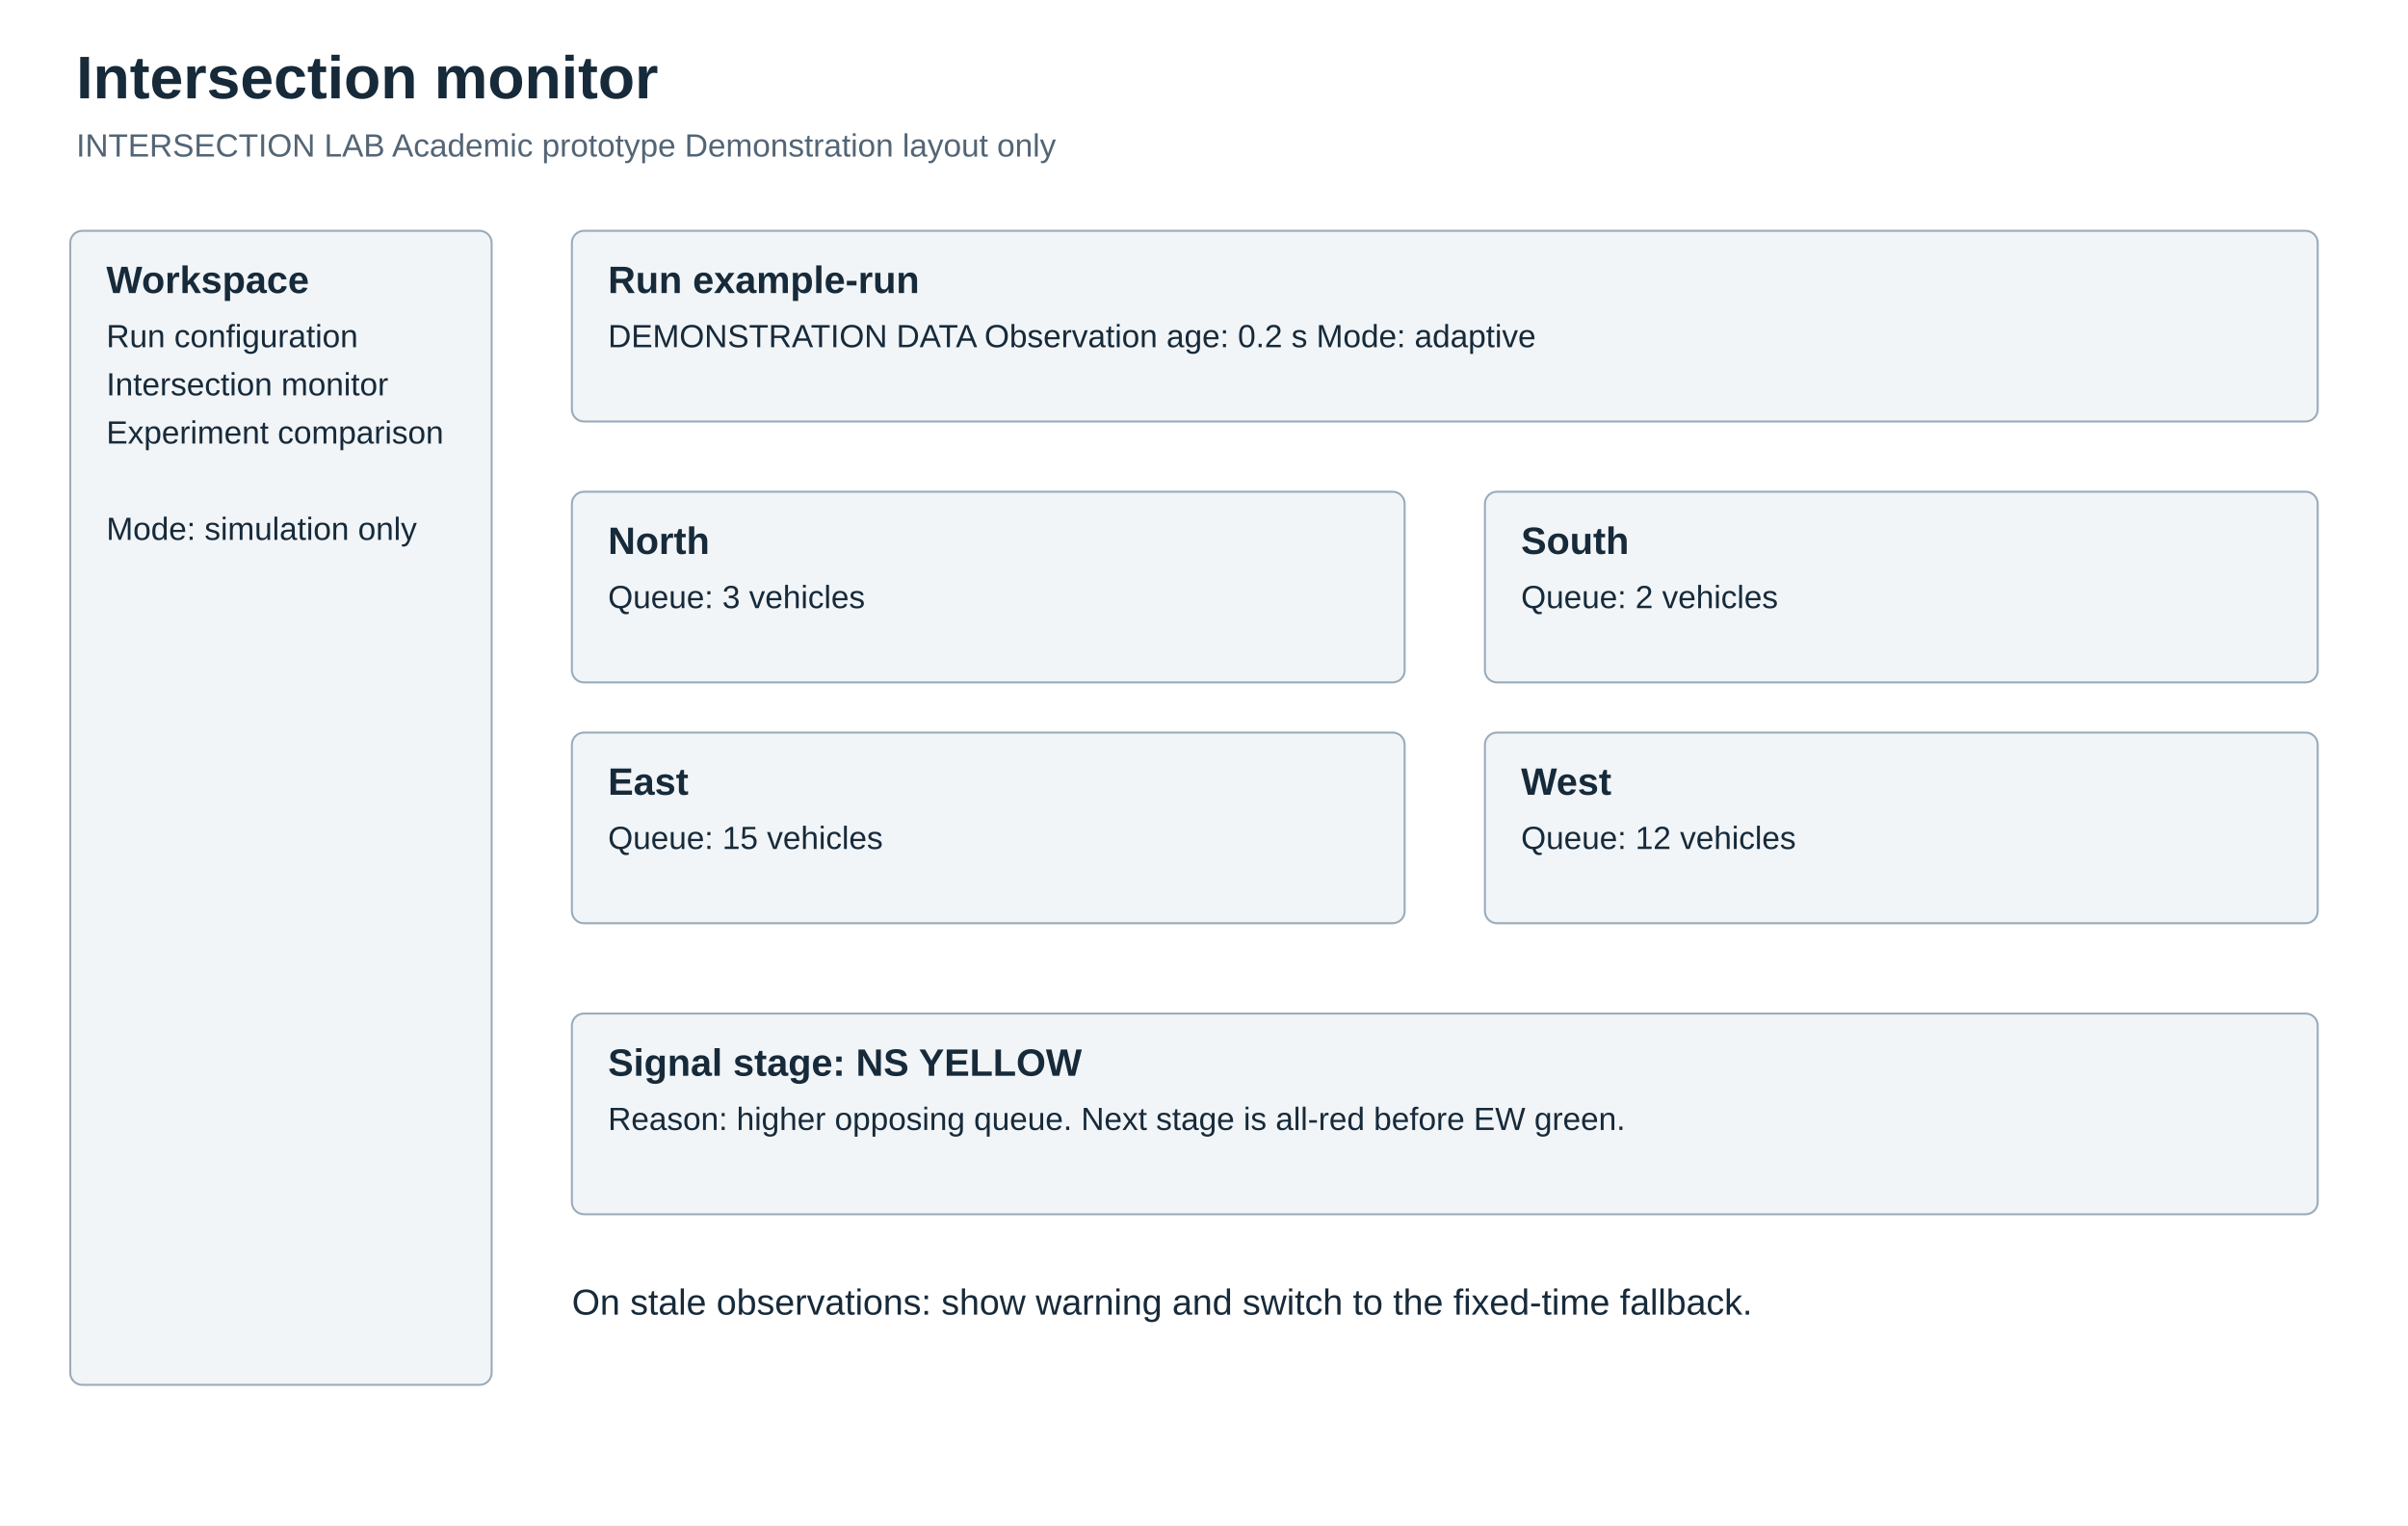
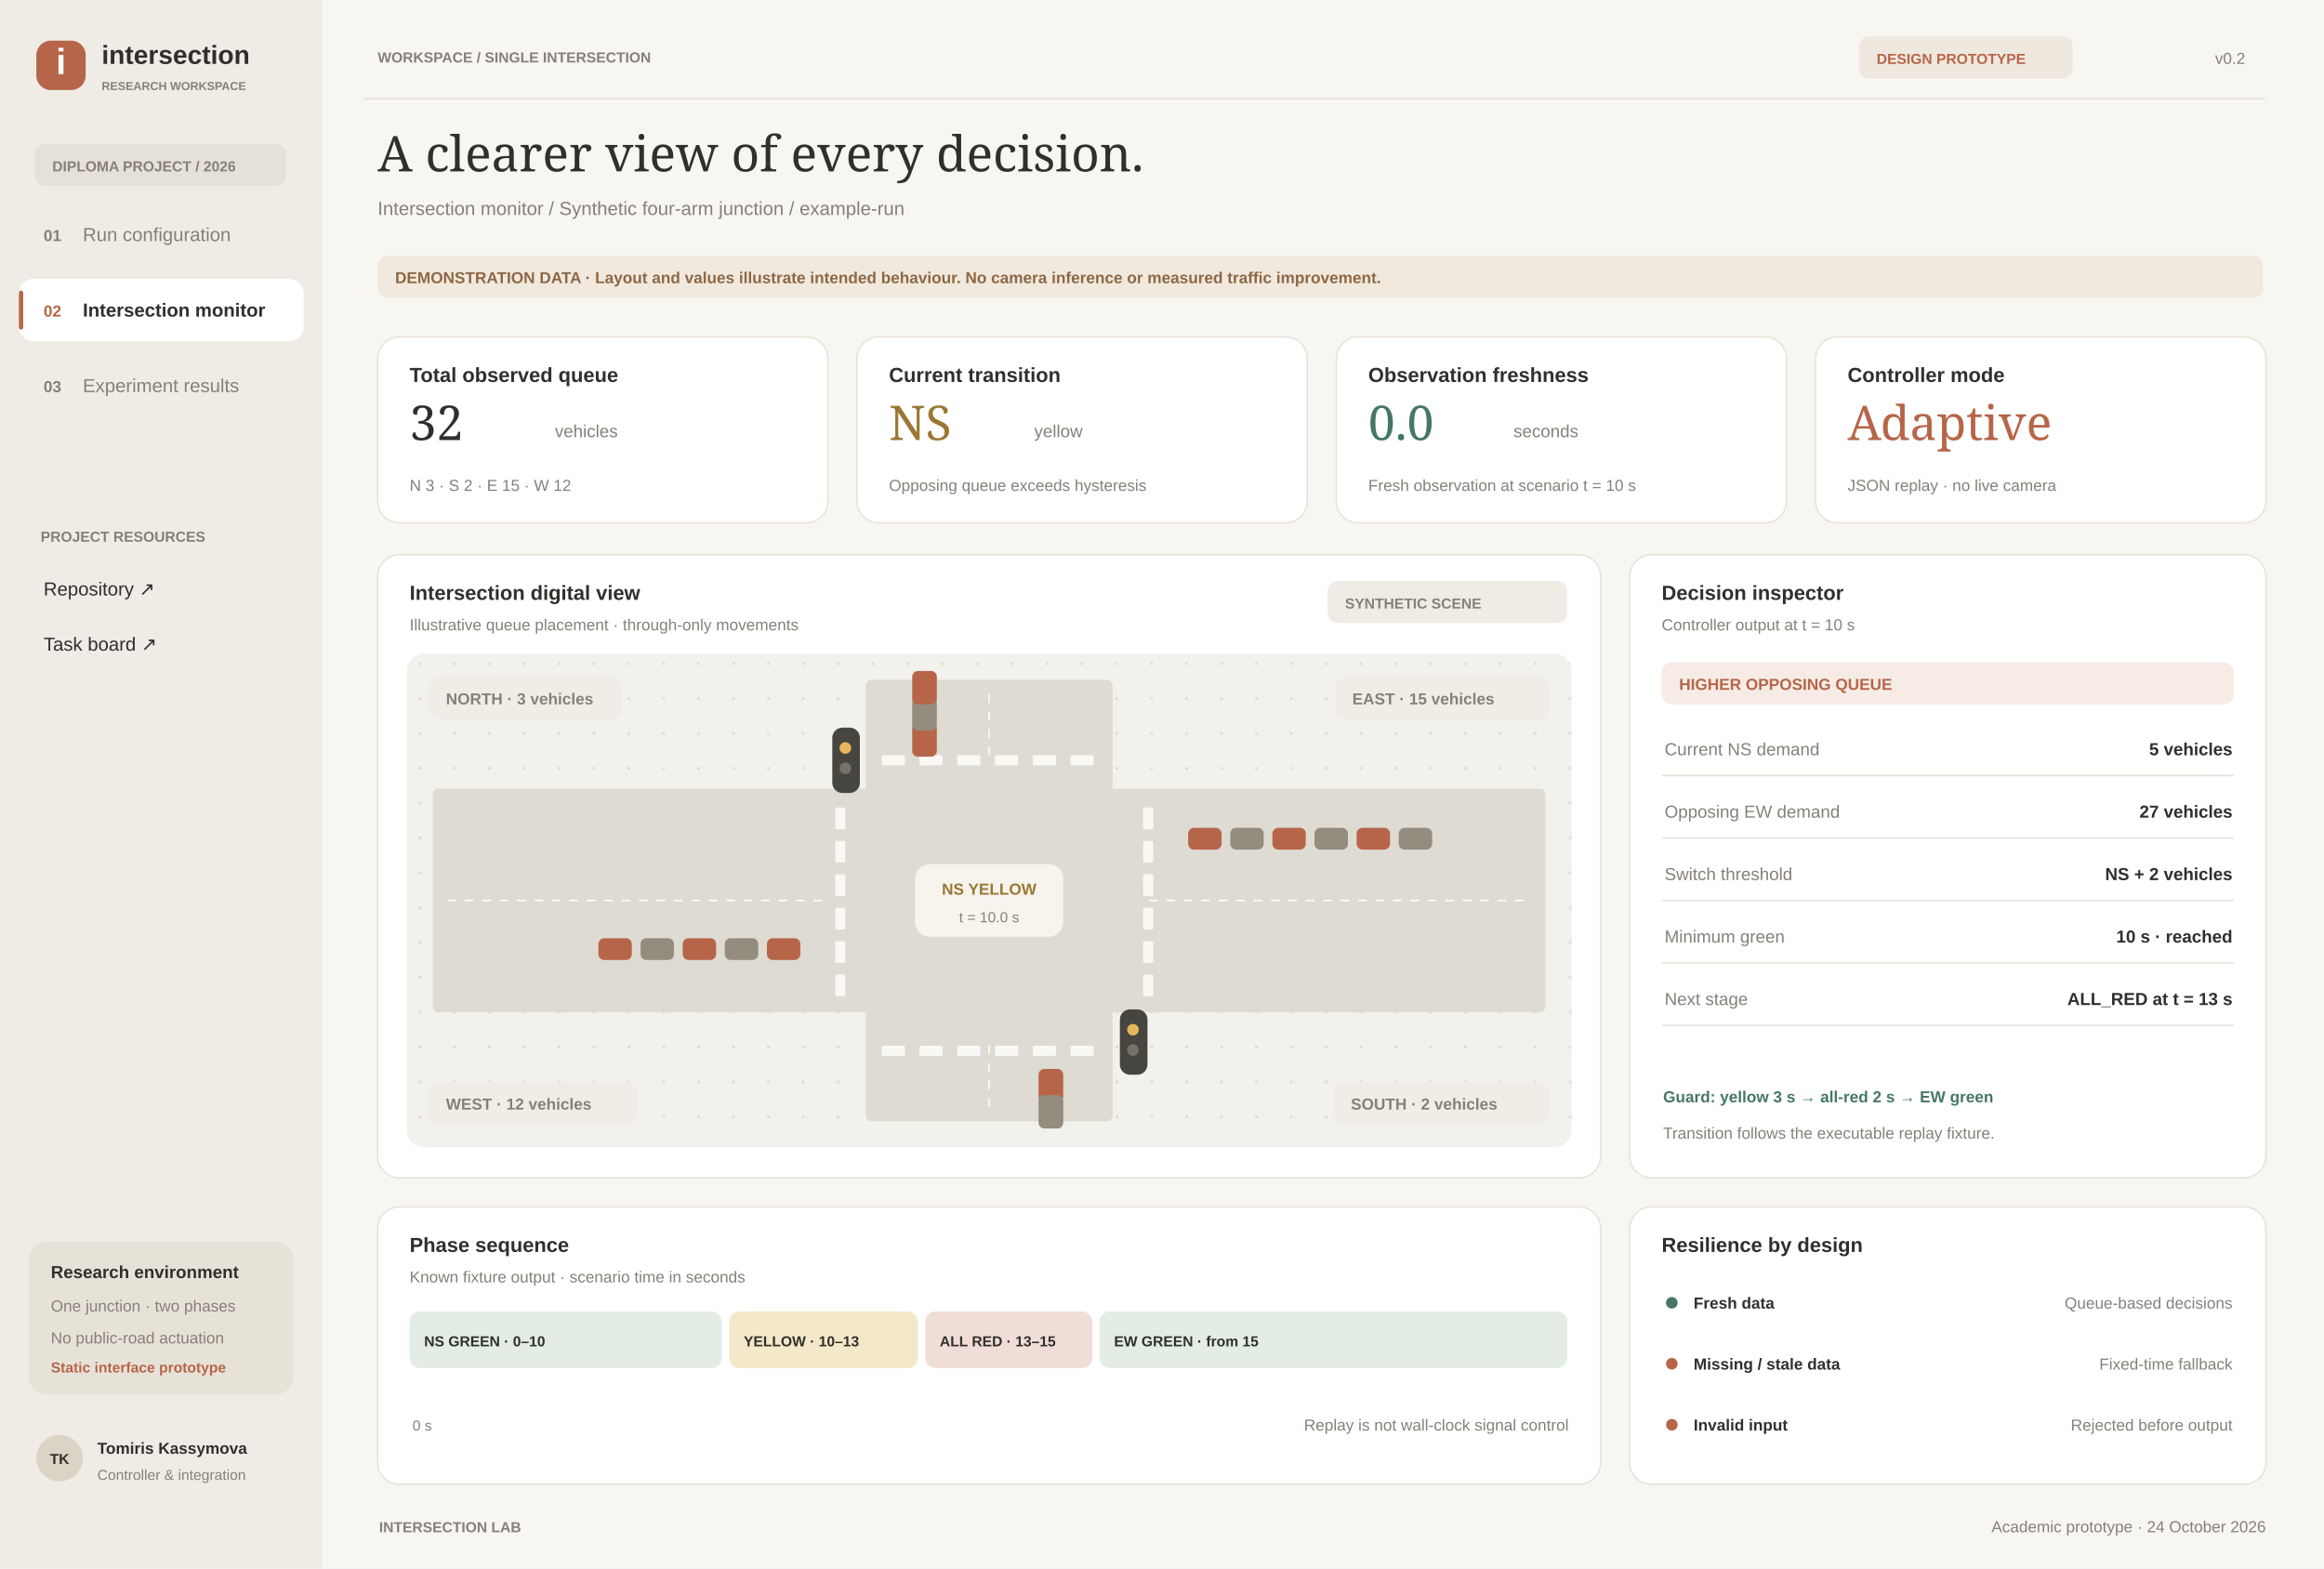
- <svg xmlns="http://www.w3.org/2000/svg" width="1200" height="760" viewBox="0 0 1200 760">
+ <svg xmlns="http://www.w3.org/2000/svg" width="1600" height="1080" viewBox="0 0 1600 1080" style="max-width:100%;height:auto;display:block">
  <defs>
-     <marker id="arrow" markerWidth="10" markerHeight="10" refX="9" refY="3" orient="auto">
-       <path d="M0,0 L0,6 L9,3 z" fill="#526475" />
-     </marker>
+     <pattern id="grid" width="24" height="24" patternUnits="userSpaceOnUse">
+       <circle cx="1" cy="1" r="1" fill="#DDD8CE" />
+     </pattern>
  </defs>
-   <rect width="100%" height="100%" fill="white" />
-   <text x="38" y="49" font-family="Arial,sans-serif" font-size="30" fill="#172a3a" font-weight="bold" text-anchor="start">Intersection monitor</text>
-   <text x="38" y="78" font-family="Arial,sans-serif" font-size="16" fill="#536575" font-weight="normal" text-anchor="start">INTERSECTION LAB     Academic prototype     Demonstration layout only</text>
-   <rect x="35" y="115" width="210" height="575" rx="6" fill="#f1f5f8" stroke="#9aabb9" />
-   <text x="53" y="146" font-family="Arial,sans-serif" font-size="19" fill="#172a3a" font-weight="bold" text-anchor="start">Workspace</text>
-   <text x="53" y="173" font-family="Arial,sans-serif" font-size="16" fill="#172a3a" font-weight="normal" text-anchor="start">Run configuration</text>
-   <text x="53" y="197" font-family="Arial,sans-serif" font-size="16" fill="#172a3a" font-weight="normal" text-anchor="start">Intersection monitor</text>
-   <text x="53" y="221" font-family="Arial,sans-serif" font-size="16" fill="#172a3a" font-weight="normal" text-anchor="start">Experiment comparison</text>
-   <text x="53" y="245" font-family="Arial,sans-serif" font-size="16" fill="#172a3a" font-weight="normal" text-anchor="start" />
-   <text x="53" y="269" font-family="Arial,sans-serif" font-size="16" fill="#172a3a" font-weight="normal" text-anchor="start">Mode: simulation only</text>
-   <rect x="285" y="115" width="870" height="95" rx="6" fill="#f1f5f8" stroke="#9aabb9" />
-   <text x="303" y="146" font-family="Arial,sans-serif" font-size="19" fill="#172a3a" font-weight="bold" text-anchor="start">Run example-run</text>
-   <text x="303" y="173" font-family="Arial,sans-serif" font-size="16" fill="#172a3a" font-weight="normal" text-anchor="start">DEMONSTRATION DATA      Observation age: 0.2 s      Mode: adaptive</text>
-   <rect x="285" y="245" width="415" height="95" rx="6" fill="#f1f5f8" stroke="#9aabb9" />
-   <text x="303" y="276" font-family="Arial,sans-serif" font-size="19" fill="#172a3a" font-weight="bold" text-anchor="start">North</text>
-   <text x="303" y="303" font-family="Arial,sans-serif" font-size="16" fill="#172a3a" font-weight="normal" text-anchor="start">Queue: 3 vehicles</text>
-   <rect x="740" y="245" width="415" height="95" rx="6" fill="#f1f5f8" stroke="#9aabb9" />
-   <text x="758" y="276" font-family="Arial,sans-serif" font-size="19" fill="#172a3a" font-weight="bold" text-anchor="start">South</text>
-   <text x="758" y="303" font-family="Arial,sans-serif" font-size="16" fill="#172a3a" font-weight="normal" text-anchor="start">Queue: 2 vehicles</text>
-   <rect x="285" y="365" width="415" height="95" rx="6" fill="#f1f5f8" stroke="#9aabb9" />
-   <text x="303" y="396" font-family="Arial,sans-serif" font-size="19" fill="#172a3a" font-weight="bold" text-anchor="start">East</text>
-   <text x="303" y="423" font-family="Arial,sans-serif" font-size="16" fill="#172a3a" font-weight="normal" text-anchor="start">Queue: 15 vehicles</text>
-   <rect x="740" y="365" width="415" height="95" rx="6" fill="#f1f5f8" stroke="#9aabb9" />
-   <text x="758" y="396" font-family="Arial,sans-serif" font-size="19" fill="#172a3a" font-weight="bold" text-anchor="start">West</text>
-   <text x="758" y="423" font-family="Arial,sans-serif" font-size="16" fill="#172a3a" font-weight="normal" text-anchor="start">Queue: 12 vehicles</text>
-   <rect x="285" y="505" width="870" height="100" rx="6" fill="#f1f5f8" stroke="#9aabb9" />
-   <text x="303" y="536" font-family="Arial,sans-serif" font-size="19" fill="#172a3a" font-weight="bold" text-anchor="start">Signal stage: NS YELLOW</text>
-   <text x="303" y="563" font-family="Arial,sans-serif" font-size="16" fill="#172a3a" font-weight="normal" text-anchor="start">Reason: higher opposing queue. Next stage is all-red before EW green.</text>
-   <text x="285" y="655" font-family="Arial,sans-serif" font-size="18" fill="#172a3a" font-weight="normal" text-anchor="start">On stale observations: show warning and switch to the fixed-time fallback.</text>
+   <rect x="0" y="0" width="1600" height="1080" rx="0" fill="#F8F6F1" />
+   <rect x="0" y="0" width="222" height="1080" rx="0" fill="#EFECE5" />
+   <rect x="25" y="28" width="34" height="34" rx="10" fill="#B76549" />
+   <text x="42" y="51" font-family="Arial,sans-serif" font-size="25" fill="#FFFFFF" font-weight="600" text-anchor="middle">i</text>
+   <text x="70" y="44" font-family="Arial,sans-serif" font-size="18" fill="#302F2B" font-weight="600" text-anchor="start">intersection</text>
+   <text x="70" y="62" font-family="Arial,sans-serif" font-size="8" fill="#858078" font-weight="600" text-anchor="start">RESEARCH WORKSPACE</text>
+   <rect x="24" y="99" width="173" height="29" rx="7" fill="#E6E1D8" />
+   <text x="36" y="118" font-family="Arial,sans-serif" font-size="10" fill="#858078" font-weight="600" text-anchor="start">DIPLOMA PROJECT  /  2026</text>
+   <a href="01-configuration.svg">
+     <text x="30" y="166" font-family="Arial,sans-serif" font-size="11" fill="#858078" font-weight="600" text-anchor="start">01</text>
+     <text x="57" y="166" font-family="Arial,sans-serif" font-size="13" fill="#858078" font-weight="400" text-anchor="start">Run configuration</text>
+   </a>
+   <a href="02-monitor.svg">
+     <rect x="13" y="192" width="196" height="43" rx="10" fill="#FFFFFF" />
+     <rect x="13" y="200" width="3" height="27" rx="2" fill="#B76549" />
+     <text x="30" y="218" font-family="Arial,sans-serif" font-size="11" fill="#B76549" font-weight="600" text-anchor="start">02</text>
+     <text x="57" y="218" font-family="Arial,sans-serif" font-size="13" fill="#302F2B" font-weight="600" text-anchor="start">Intersection monitor</text>
+   </a>
+   <a href="03-comparison.svg">
+     <text x="30" y="270" font-family="Arial,sans-serif" font-size="11" fill="#858078" font-weight="600" text-anchor="start">03</text>
+     <text x="57" y="270" font-family="Arial,sans-serif" font-size="13" fill="#858078" font-weight="400" text-anchor="start">Experiment results</text>
+   </a>
+   <text x="28" y="373" font-family="Arial,sans-serif" font-size="10" fill="#858078" font-weight="600" text-anchor="start">PROJECT RESOURCES</text>
+   <a href="https://github.com/Tompi-dev/intelligent-intersection-management" target="_blank">
+     <text x="30" y="410" font-family="Arial,sans-serif" font-size="13" fill="#302F2B" font-weight="400" text-anchor="start">Repository ↗</text>
+   </a>
+   <a href="https://tomiris.youtrack.cloud/projects/IIM/issues" target="_blank">
+     <text x="30" y="448" font-family="Arial,sans-serif" font-size="13" fill="#302F2B" font-weight="400" text-anchor="start">Task board ↗</text>
+   </a>
+   <rect x="20" y="855" width="182" height="105" rx="12" fill="#E7E2D8" />
+   <text x="35" y="880" font-family="Arial,sans-serif" font-size="12" fill="#302F2B" font-weight="600" text-anchor="start">Research environment</text>
+   <text x="35" y="903" font-family="Arial,sans-serif" font-size="11" fill="#858078" font-weight="400" text-anchor="start">One junction · two phases</text>
+   <text x="35" y="925" font-family="Arial,sans-serif" font-size="11" fill="#858078" font-weight="400" text-anchor="start">No public-road actuation</text>
+   <text x="35" y="945" font-family="Arial,sans-serif" font-size="10" fill="#B76549" font-weight="600" text-anchor="start">Static interface prototype</text>
+   <circle cx="41" cy="1004" r="16" fill="#DCD3C7" />
+   <text x="41" y="1008" font-family="Arial,sans-serif" font-size="10" fill="#302F2B" font-weight="600" text-anchor="middle">TK</text>
+   <text x="67" y="1001" font-family="Arial,sans-serif" font-size="11" fill="#302F2B" font-weight="600" text-anchor="start">Tomiris Kassymova</text>
+   <text x="67" y="1019" font-family="Arial,sans-serif" font-size="10" fill="#858078" font-weight="400" text-anchor="start">Controller &amp; integration</text>
+   <text x="260" y="43" font-family="Arial,sans-serif" font-size="10" fill="#858078" font-weight="600" text-anchor="start">WORKSPACE   /   SINGLE INTERSECTION</text>
+   <rect x="1280" y="25" width="147" height="29" rx="7" fill="#EFE8DE" />
+   <text x="1292" y="44" font-family="Arial,sans-serif" font-size="10" fill="#B76549" font-weight="600" text-anchor="start">DESIGN PROTOTYPE</text>
+   <text x="1525" y="44" font-family="Arial,sans-serif" font-size="11" fill="#858078" font-weight="400" text-anchor="start">v0.2</text>
+   <line x1="250" y1="68" x2="1560" y2="68" stroke="#E7E2D9" />
+   <text x="260" y="118" font-family="Georgia,serif" font-size="34" fill="#302F2B" font-weight="400" text-anchor="start">A clearer view of every decision.</text>
+   <text x="260" y="148" font-family="Arial,sans-serif" font-size="13" fill="#858078" font-weight="400" text-anchor="start">Intersection monitor  /  Synthetic four-arm junction  /  example-run</text>
+   <rect x="260" y="176" width="1298" height="29" rx="7" fill="#F1E9DD" />
+   <text x="272" y="195" font-family="Arial,sans-serif" font-size="11" fill="#8C6745" font-weight="600" text-anchor="start">DEMONSTRATION DATA · Layout and values illustrate intended behaviour. No camera inference or measured traffic improvement.</text>
+   <text x="261" y="1055" font-family="Arial,sans-serif" font-size="10" fill="#858078" font-weight="600" text-anchor="start">INTERSECTION LAB</text>
+   <text x="1560" y="1055" font-family="Arial,sans-serif" font-size="11" fill="#858078" font-weight="400" text-anchor="end">Academic prototype · 24 October 2026</text>
+   <rect x="260" y="232" width="310" height="128" rx="15" fill="#FFFFFF" stroke="#E7E2D9" />
+   <text x="282" y="263" font-family="Arial,sans-serif" font-size="14" fill="#302F2B" font-weight="600" text-anchor="start">Total observed queue</text>
+   <text x="282" y="303" font-family="Georgia,serif" font-size="33" fill="#302F2B" font-weight="400" text-anchor="start">32</text>
+   <text x="382" y="301" font-family="Arial,sans-serif" font-size="12" fill="#858078" font-weight="400" text-anchor="start">vehicles</text>
+   <text x="282" y="338" font-family="Arial,sans-serif" font-size="11" fill="#858078" font-weight="400" text-anchor="start">N 3  ·  S 2  ·  E 15  ·  W 12</text>
+   <rect x="590" y="232" width="310" height="128" rx="15" fill="#FFFFFF" stroke="#E7E2D9" />
+   <text x="612" y="263" font-family="Arial,sans-serif" font-size="14" fill="#302F2B" font-weight="600" text-anchor="start">Current transition</text>
+   <text x="612" y="303" font-family="Georgia,serif" font-size="33" fill="#9B7734" font-weight="400" text-anchor="start">NS</text>
+   <text x="712" y="301" font-family="Arial,sans-serif" font-size="12" fill="#858078" font-weight="400" text-anchor="start">yellow</text>
+   <text x="612" y="338" font-family="Arial,sans-serif" font-size="11" fill="#858078" font-weight="400" text-anchor="start">Opposing queue exceeds hysteresis</text>
+   <rect x="920" y="232" width="310" height="128" rx="15" fill="#FFFFFF" stroke="#E7E2D9" />
+   <text x="942" y="263" font-family="Arial,sans-serif" font-size="14" fill="#302F2B" font-weight="600" text-anchor="start">Observation freshness</text>
+   <text x="942" y="303" font-family="Georgia,serif" font-size="33" fill="#467764" font-weight="400" text-anchor="start">0.0</text>
+   <text x="1042" y="301" font-family="Arial,sans-serif" font-size="12" fill="#858078" font-weight="400" text-anchor="start">seconds</text>
+   <text x="942" y="338" font-family="Arial,sans-serif" font-size="11" fill="#858078" font-weight="400" text-anchor="start">Fresh observation at scenario t = 10 s</text>
+   <rect x="1250" y="232" width="310" height="128" rx="15" fill="#FFFFFF" stroke="#E7E2D9" />
+   <text x="1272" y="263" font-family="Arial,sans-serif" font-size="14" fill="#302F2B" font-weight="600" text-anchor="start">Controller mode</text>
+   <text x="1272" y="303" font-family="Georgia,serif" font-size="33" fill="#B76549" font-weight="400" text-anchor="start">Adaptive</text>
+   <text x="1372" y="301" font-family="Arial,sans-serif" font-size="12" fill="#858078" font-weight="400" text-anchor="start" />
+   <text x="1272" y="338" font-family="Arial,sans-serif" font-size="11" fill="#858078" font-weight="400" text-anchor="start">JSON replay · no live camera</text>
+   <rect x="260" y="382" width="842" height="429" rx="15" fill="#FFFFFF" stroke="#E7E2D9" />
+   <text x="282" y="413" font-family="Arial,sans-serif" font-size="14" fill="#302F2B" font-weight="600" text-anchor="start">Intersection digital view</text>
+   <text x="282" y="434" font-family="Arial,sans-serif" font-size="11" fill="#858078" font-weight="400" text-anchor="start">Illustrative queue placement · through-only movements</text>
+   <rect x="914" y="400" width="165" height="29" rx="7" fill="#EFECE5" />
+   <text x="926" y="419" font-family="Arial,sans-serif" font-size="10" fill="#858078" font-weight="600" text-anchor="start">SYNTHETIC SCENE</text>
+   <rect x="280" y="450" width="802" height="340" rx="12" fill="#F3F1EB" />
+   <rect x="280" y="450" width="802" height="340" rx="12" fill="url(#grid)" />
+   <rect x="596.0" y="468" width="170" height="304" rx="4" fill="#DEDBD3" />
+   <rect x="298" y="543.0" width="766" height="154" rx="4" fill="#DEDBD3" />
+   <line x1="681.0" y1="478" x2="681.0" y2="520.0" stroke="#FFFFFF" stroke-dasharray="6 6" />
+   <line x1="681.0" y1="720.0" x2="681.0" y2="762" stroke="#FFFFFF" stroke-dasharray="6 6" />
+   <line x1="308" y1="620.0" x2="571.0" y2="620.0" stroke="#FFFFFF" stroke-dasharray="6 6" />
+   <line x1="791.0" y1="620.0" x2="1054" y2="620.0" stroke="#FFFFFF" stroke-dasharray="6 6" />
+   <rect x="607.0" y="520.0" width="16" height="7" rx="1" fill="#F9F8F4" />
+   <rect x="575.0" y="556.0" width="7" height="15" rx="1" fill="#F9F8F4" />
+   <rect x="633.0" y="520.0" width="16" height="7" rx="1" fill="#F9F8F4" />
+   <rect x="575.0" y="579.0" width="7" height="15" rx="1" fill="#F9F8F4" />
+   <rect x="659.0" y="520.0" width="16" height="7" rx="1" fill="#F9F8F4" />
+   <rect x="575.0" y="602.0" width="7" height="15" rx="1" fill="#F9F8F4" />
+   <rect x="685.0" y="520.0" width="16" height="7" rx="1" fill="#F9F8F4" />
+   <rect x="575.0" y="625.0" width="7" height="15" rx="1" fill="#F9F8F4" />
+   <rect x="711.0" y="520.0" width="16" height="7" rx="1" fill="#F9F8F4" />
+   <rect x="575.0" y="648.0" width="7" height="15" rx="1" fill="#F9F8F4" />
+   <rect x="737.0" y="520.0" width="16" height="7" rx="1" fill="#F9F8F4" />
+   <rect x="575.0" y="671.0" width="7" height="15" rx="1" fill="#F9F8F4" />
+   <rect x="607.0" y="720.0" width="16" height="7" rx="1" fill="#F9F8F4" />
+   <rect x="787.0" y="556.0" width="7" height="15" rx="1" fill="#F9F8F4" />
+   <rect x="633.0" y="720.0" width="16" height="7" rx="1" fill="#F9F8F4" />
+   <rect x="787.0" y="579.0" width="7" height="15" rx="1" fill="#F9F8F4" />
+   <rect x="659.0" y="720.0" width="16" height="7" rx="1" fill="#F9F8F4" />
+   <rect x="787.0" y="602.0" width="7" height="15" rx="1" fill="#F9F8F4" />
+   <rect x="685.0" y="720.0" width="16" height="7" rx="1" fill="#F9F8F4" />
+   <rect x="787.0" y="625.0" width="7" height="15" rx="1" fill="#F9F8F4" />
+   <rect x="711.0" y="720.0" width="16" height="7" rx="1" fill="#F9F8F4" />
+   <rect x="787.0" y="648.0" width="7" height="15" rx="1" fill="#F9F8F4" />
+   <rect x="737.0" y="720.0" width="16" height="7" rx="1" fill="#F9F8F4" />
+   <rect x="787.0" y="671.0" width="7" height="15" rx="1" fill="#F9F8F4" />
+   <rect x="628.0" y="498.0" width="17" height="23" rx="4" fill="#B76549" />
+   <rect x="628.0" y="480.0" width="17" height="23" rx="4" fill="#938C7F" />
+   <rect x="628.0" y="462.0" width="17" height="23" rx="4" fill="#B76549" />
+   <rect x="715.0" y="736.0" width="17" height="23" rx="4" fill="#B76549" />
+   <rect x="715.0" y="754.0" width="17" height="23" rx="4" fill="#938C7F" />
+   <rect x="818.0" y="570.0" width="23" height="15" rx="4" fill="#B76549" />
+   <rect x="847.0" y="570.0" width="23" height="15" rx="4" fill="#938C7F" />
+   <rect x="876.0" y="570.0" width="23" height="15" rx="4" fill="#B76549" />
+   <rect x="905.0" y="570.0" width="23" height="15" rx="4" fill="#938C7F" />
+   <rect x="934.0" y="570.0" width="23" height="15" rx="4" fill="#B76549" />
+   <rect x="963.0" y="570.0" width="23" height="15" rx="4" fill="#938C7F" />
+   <rect x="528.0" y="646.0" width="23" height="15" rx="4" fill="#B76549" />
+   <rect x="499.0" y="646.0" width="23" height="15" rx="4" fill="#938C7F" />
+   <rect x="470.0" y="646.0" width="23" height="15" rx="4" fill="#B76549" />
+   <rect x="441.0" y="646.0" width="23" height="15" rx="4" fill="#938C7F" />
+   <rect x="412.0" y="646.0" width="23" height="15" rx="4" fill="#B76549" />
+   <rect x="295" y="466" width="133" height="29" rx="7" fill="#F0EDE7" />
+   <text x="307" y="485" font-family="Arial,sans-serif" font-size="11" fill="#858078" font-weight="600" text-anchor="start">NORTH  ·  3 vehicles</text>
+   <rect x="918" y="745" width="149" height="29" rx="7" fill="#F0EDE7" />
+   <text x="930" y="764" font-family="Arial,sans-serif" font-size="11" fill="#858078" font-weight="600" text-anchor="start">SOUTH  ·  2 vehicles</text>
+   <rect x="919" y="466" width="148" height="29" rx="7" fill="#F0EDE7" />
+   <text x="931" y="485" font-family="Arial,sans-serif" font-size="11" fill="#858078" font-weight="600" text-anchor="start">EAST  ·  15 vehicles</text>
+   <rect x="295" y="745" width="144" height="29" rx="7" fill="#F0EDE7" />
+   <text x="307" y="764" font-family="Arial,sans-serif" font-size="11" fill="#858078" font-weight="600" text-anchor="start">WEST  ·  12 vehicles</text>
+   <rect x="630.0" y="595.0" width="102" height="50" rx="10" fill="#F7F4EE" />
+   <text x="681.0" y="616.0" font-family="Arial,sans-serif" font-size="11" fill="#9B7734" font-weight="600" text-anchor="middle">NS YELLOW</text>
+   <text x="681.0" y="635.0" font-family="Arial,sans-serif" font-size="10" fill="#858078" font-weight="400" text-anchor="middle">t = 10.0 s</text>
+   <rect x="573.0" y="501.0" width="19" height="45" rx="7" fill="#47453F" />
+   <circle cx="582.0" cy="515.0" r="4" fill="#E7B65B" />
+   <circle cx="582.0" cy="529.0" r="4" fill="#777167" />
+   <rect x="771.0" y="695.0" width="19" height="45" rx="7" fill="#47453F" />
+   <circle cx="780.0" cy="709.0" r="4" fill="#E7B65B" />
+   <circle cx="780.0" cy="723.0" r="4" fill="#777167" />
+   <rect x="1122" y="382" width="438" height="429" rx="15" fill="#FFFFFF" stroke="#E7E2D9" />
+   <text x="1144" y="413" font-family="Arial,sans-serif" font-size="14" fill="#302F2B" font-weight="600" text-anchor="start">Decision inspector</text>
+   <text x="1144" y="434" font-family="Arial,sans-serif" font-size="11" fill="#858078" font-weight="400" text-anchor="start">Controller output at t = 10 s</text>
+   <rect x="1144" y="456" width="394" height="29" rx="7" fill="#F6ECE5" />
+   <text x="1156" y="475" font-family="Arial,sans-serif" font-size="11" fill="#B76549" font-weight="600" text-anchor="start">HIGHER OPPOSING QUEUE</text>
+   <text x="1146" y="520" font-family="Arial,sans-serif" font-size="12" fill="#858078" font-weight="400" text-anchor="start">Current NS demand</text>
+   <text x="1537" y="520" font-family="Arial,sans-serif" font-size="12" fill="#302F2B" font-weight="600" text-anchor="end">5 vehicles</text>
+   <line x1="1144" y1="534" x2="1538" y2="534" stroke="#E7E2D9" />
+   <text x="1146" y="563" font-family="Arial,sans-serif" font-size="12" fill="#858078" font-weight="400" text-anchor="start">Opposing EW demand</text>
+   <text x="1537" y="563" font-family="Arial,sans-serif" font-size="12" fill="#302F2B" font-weight="600" text-anchor="end">27 vehicles</text>
+   <line x1="1144" y1="577" x2="1538" y2="577" stroke="#E7E2D9" />
+   <text x="1146" y="606" font-family="Arial,sans-serif" font-size="12" fill="#858078" font-weight="400" text-anchor="start">Switch threshold</text>
+   <text x="1537" y="606" font-family="Arial,sans-serif" font-size="12" fill="#302F2B" font-weight="600" text-anchor="end">NS + 2 vehicles</text>
+   <line x1="1144" y1="620" x2="1538" y2="620" stroke="#E7E2D9" />
+   <text x="1146" y="649" font-family="Arial,sans-serif" font-size="12" fill="#858078" font-weight="400" text-anchor="start">Minimum green</text>
+   <text x="1537" y="649" font-family="Arial,sans-serif" font-size="12" fill="#302F2B" font-weight="600" text-anchor="end">10 s · reached</text>
+   <line x1="1144" y1="663" x2="1538" y2="663" stroke="#E7E2D9" />
+   <text x="1146" y="692" font-family="Arial,sans-serif" font-size="12" fill="#858078" font-weight="400" text-anchor="start">Next stage</text>
+   <text x="1537" y="692" font-family="Arial,sans-serif" font-size="12" fill="#302F2B" font-weight="600" text-anchor="end">ALL_RED at t = 13 s</text>
+   <line x1="1144" y1="706" x2="1538" y2="706" stroke="#E7E2D9" />
+   <text x="1145" y="759" font-family="Arial,sans-serif" font-size="11" fill="#467764" font-weight="600" text-anchor="start">Guard: yellow 3 s → all-red 2 s → EW green</text>
+   <text x="1145" y="784" font-family="Arial,sans-serif" font-size="11" fill="#858078" font-weight="400" text-anchor="start">Transition follows the executable replay fixture.</text>
+   <rect x="260" y="831" width="842" height="191" rx="15" fill="#FFFFFF" stroke="#E7E2D9" />
+   <text x="282" y="862" font-family="Arial,sans-serif" font-size="14" fill="#302F2B" font-weight="600" text-anchor="start">Phase sequence</text>
+   <text x="282" y="883" font-family="Arial,sans-serif" font-size="11" fill="#858078" font-weight="400" text-anchor="start">Known fixture output · scenario time in seconds</text>
+   <rect x="282" y="903" width="215" height="39" rx="7" fill="#E4EDE5" />
+   <text x="292" y="927" font-family="Arial,sans-serif" font-size="10" fill="#302F2B" font-weight="600" text-anchor="start">NS GREEN  ·  0–10</text>
+   <rect x="502" y="903" width="130" height="39" rx="7" fill="#F3E8C9" />
+   <text x="512" y="927" font-family="Arial,sans-serif" font-size="10" fill="#302F2B" font-weight="600" text-anchor="start">YELLOW · 10–13</text>
+   <rect x="637" y="903" width="115" height="39" rx="7" fill="#F1DDD7" />
+   <text x="647" y="927" font-family="Arial,sans-serif" font-size="10" fill="#302F2B" font-weight="600" text-anchor="start">ALL RED · 13–15</text>
+   <rect x="757" y="903" width="322" height="39" rx="7" fill="#E4EDE5" />
+   <text x="767" y="927" font-family="Arial,sans-serif" font-size="10" fill="#302F2B" font-weight="600" text-anchor="start">EW GREEN · from 15</text>
+   <text x="284" y="985" font-family="Arial,sans-serif" font-size="10" fill="#858078" font-weight="400" text-anchor="start">0 s</text>
+   <text x="1080" y="985" font-family="Arial,sans-serif" font-size="11" fill="#858078" font-weight="400" text-anchor="end">Replay is not wall-clock signal control</text>
+   <rect x="1122" y="831" width="438" height="191" rx="15" fill="#FFFFFF" stroke="#E7E2D9" />
+   <text x="1144" y="862" font-family="Arial,sans-serif" font-size="14" fill="#302F2B" font-weight="600" text-anchor="start">Resilience by design</text>
+   <circle cx="1151" cy="897" r="4" fill="#467764" />
+   <text x="1166" y="901" font-family="Arial,sans-serif" font-size="11" fill="#302F2B" font-weight="600" text-anchor="start">Fresh data</text>
+   <text x="1537" y="901" font-family="Arial,sans-serif" font-size="11" fill="#858078" font-weight="400" text-anchor="end">Queue-based decisions</text>
+   <circle cx="1151" cy="939" r="4" fill="#B76549" />
+   <text x="1166" y="943" font-family="Arial,sans-serif" font-size="11" fill="#302F2B" font-weight="600" text-anchor="start">Missing / stale data</text>
+   <text x="1537" y="943" font-family="Arial,sans-serif" font-size="11" fill="#858078" font-weight="400" text-anchor="end">Fixed-time fallback</text>
+   <circle cx="1151" cy="981" r="4" fill="#B76549" />
+   <text x="1166" y="985" font-family="Arial,sans-serif" font-size="11" fill="#302F2B" font-weight="600" text-anchor="start">Invalid input</text>
+   <text x="1537" y="985" font-family="Arial,sans-serif" font-size="11" fill="#858078" font-weight="400" text-anchor="end">Rejected before output</text>
</svg>
